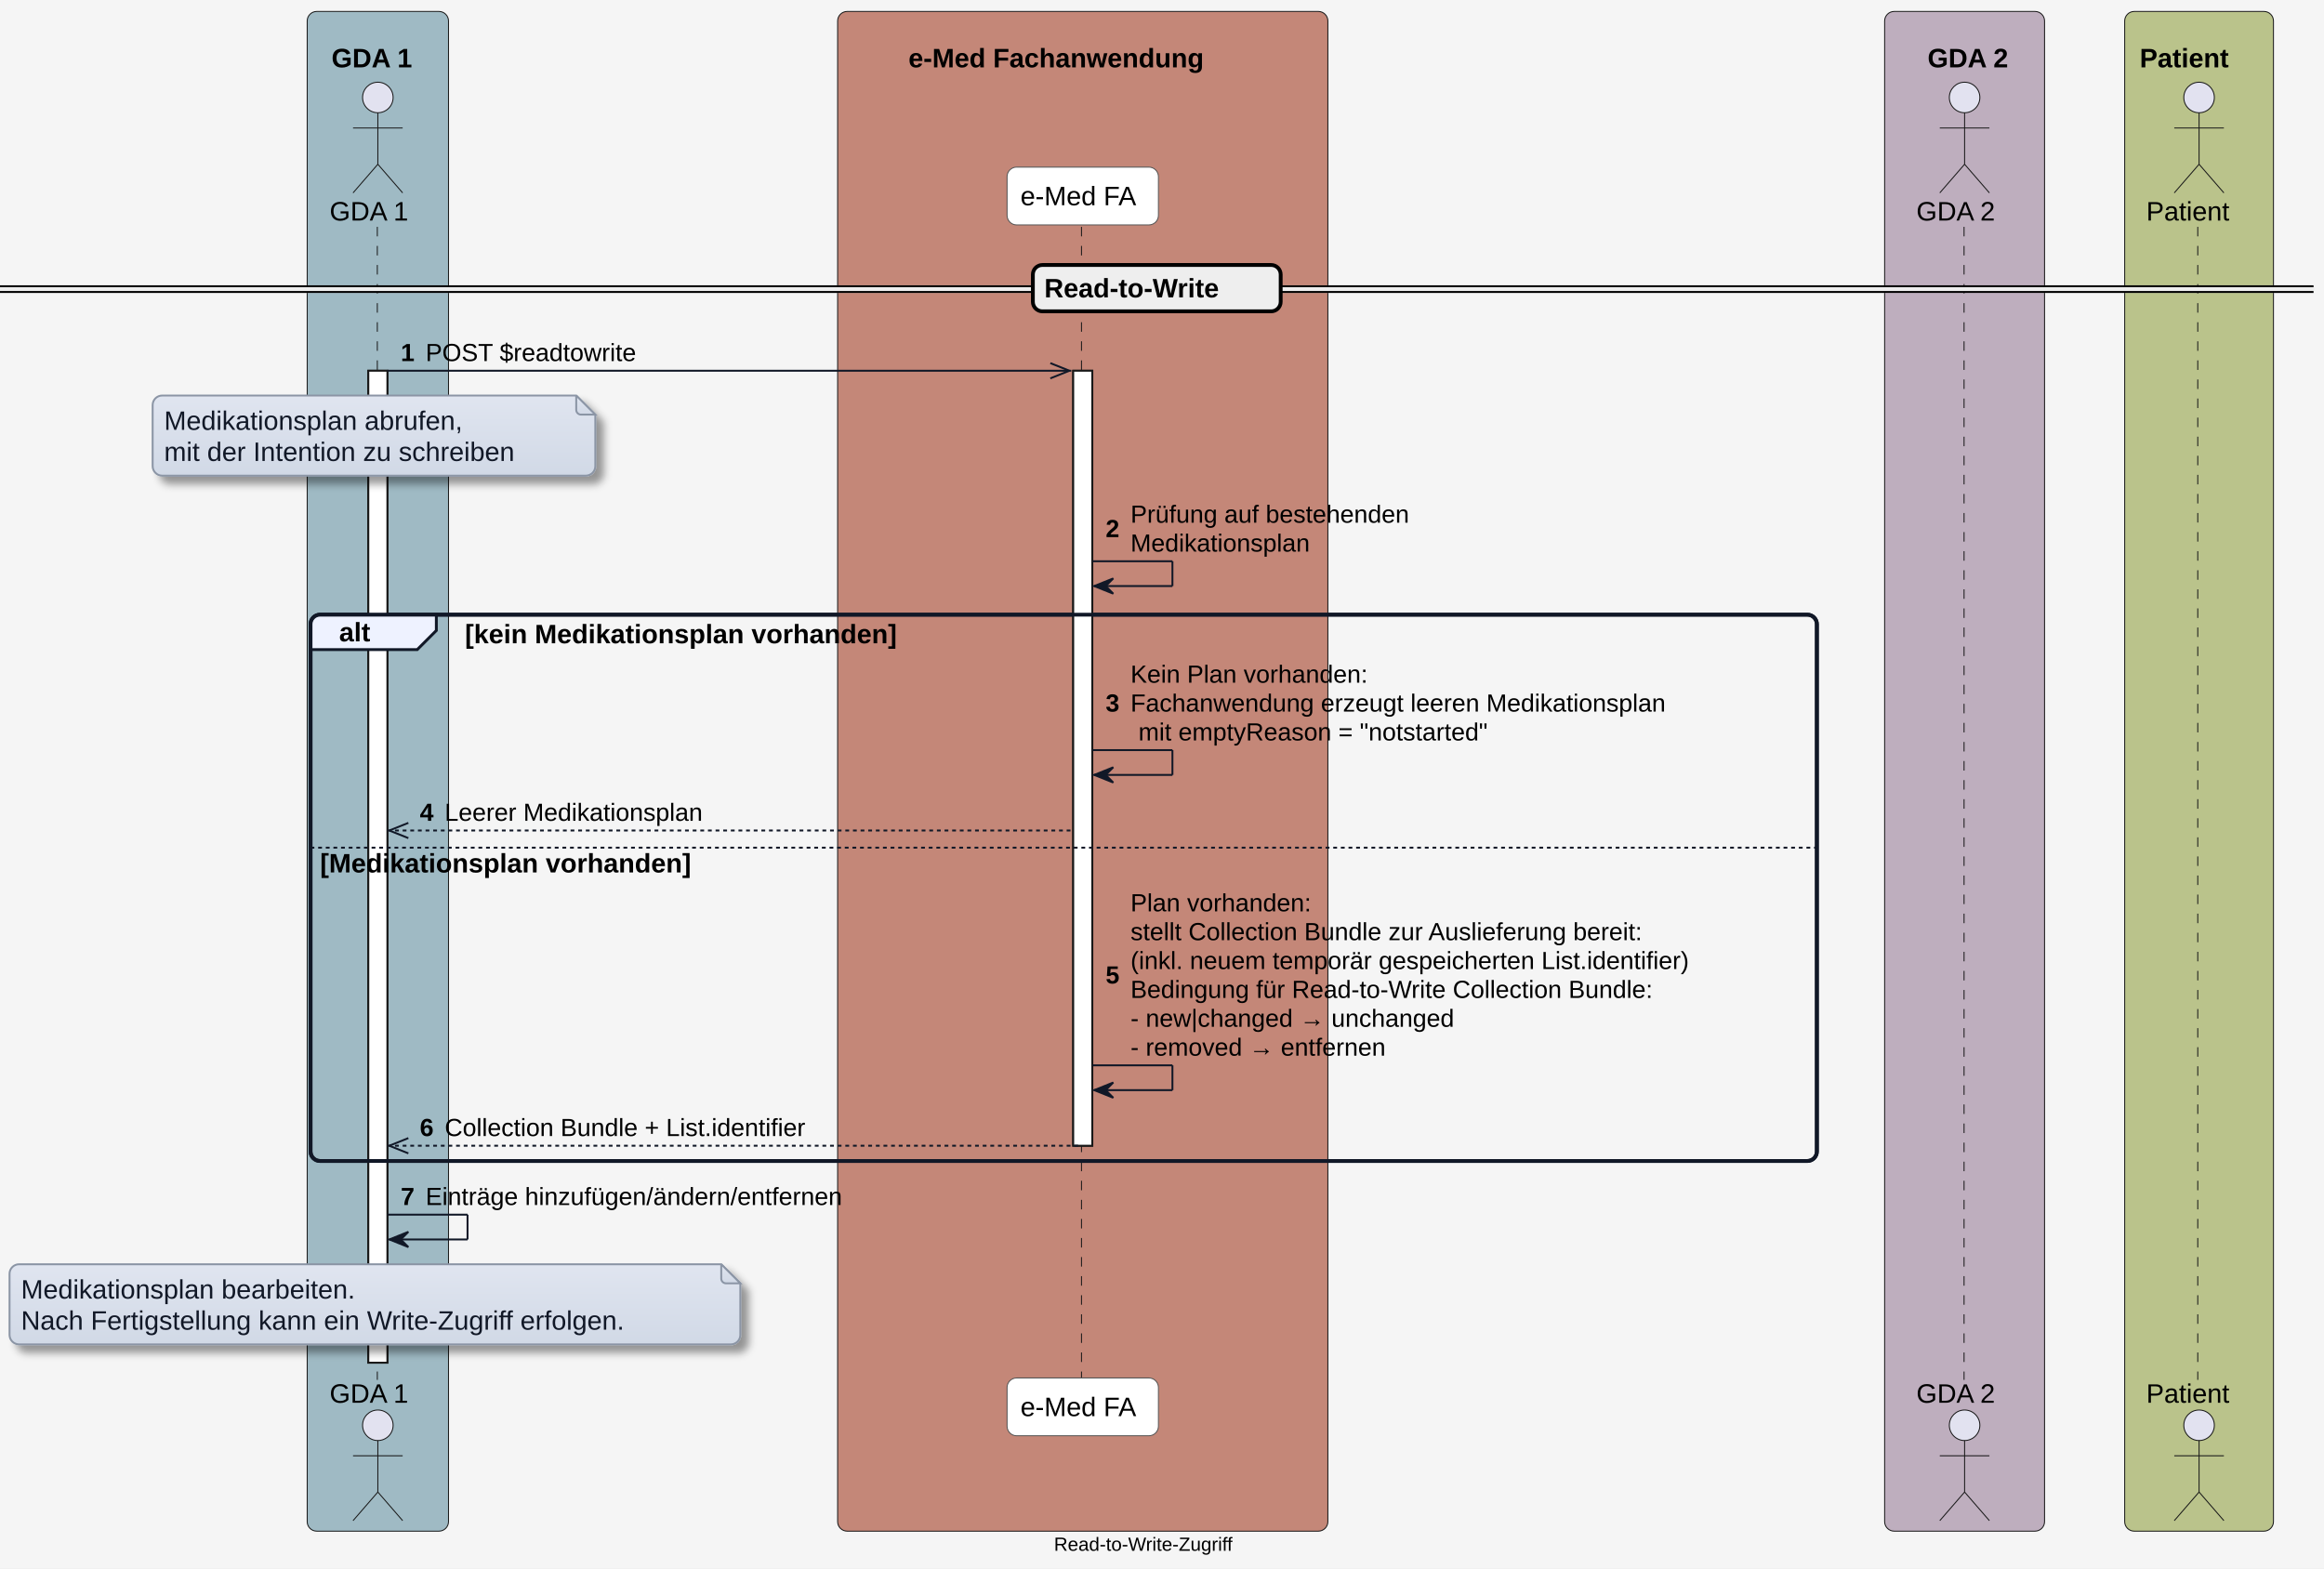
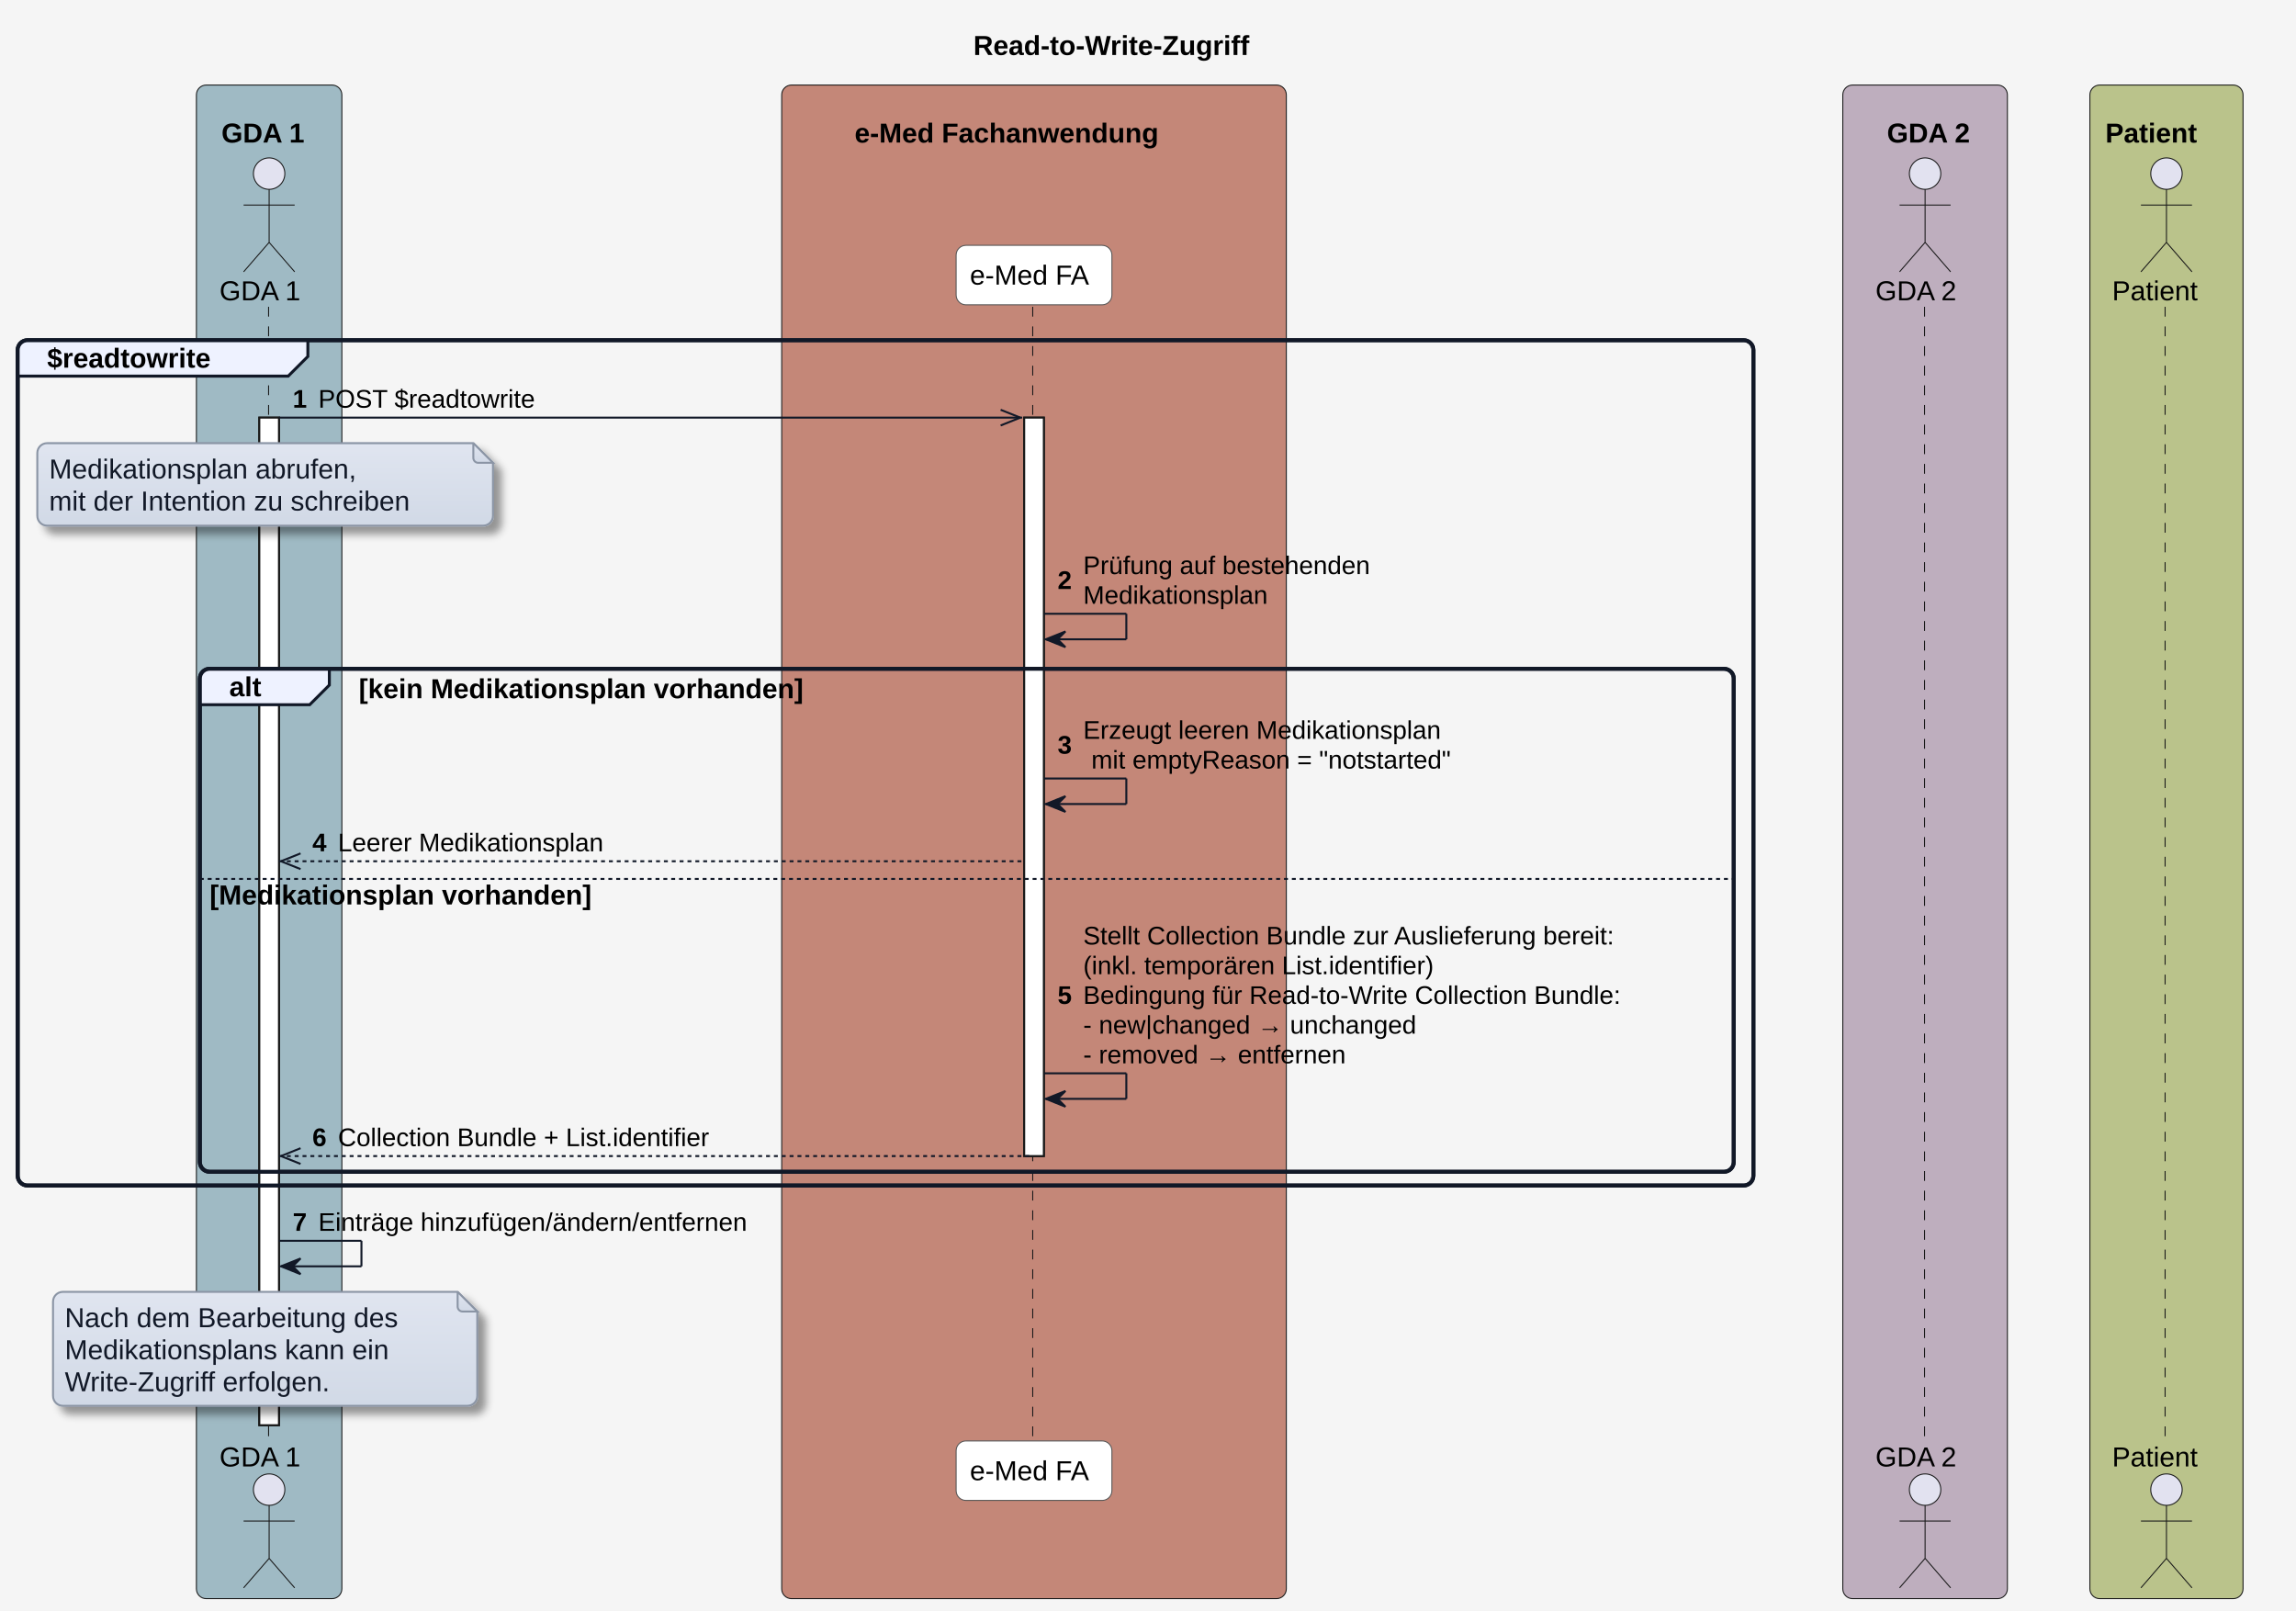
- <svg xmlns="http://www.w3.org/2000/svg" contentStyleType="text/css" data-diagram-type="SEQUENCE" height="822px" preserveAspectRatio="none" style="width:1218px;height:822px;background:#F5F5F5;" version="1.1" viewBox="0 0 1218 822" width="1218px" zoomAndPan="magnify">
+ <svg xmlns="http://www.w3.org/2000/svg" contentStyleType="text/css" data-diagram-type="SEQUENCE" height="820px" preserveAspectRatio="none" style="width:1169px;height:820px;background:#F5F5F5;" version="1.1" viewBox="0 0 1169 820" width="1169px" zoomAndPan="magnify">
  <defs>
-     <linearGradient id="gt5m93elnaaqz0" x1="50%" x2="50%" y1="0%" y2="100%">
+     <linearGradient id="gfy8c8g2wzhah0" x1="50%" x2="50%" y1="0%" y2="100%">
      <stop offset="0%" stop-color="#E0E5F0" />
      <stop offset="100%" stop-color="#D1D9E6" />
    </linearGradient>
-     <filter height="300%" id="ft5m93elnaaqz" width="300%" x="-1" y="-1">
+     <filter height="300%" id="ffy8c8g2wzhah" width="300%" x="-1" y="-1">
      <feGaussianBlur result="blurOut" stdDeviation="2" />
      <feColorMatrix in="blurOut" result="blurOut2" type="matrix" values="0 0 0 0 0 0 0 0 0 0 0 0 0 0 0 0 0 0 .4 0" />
      <feOffset dx="4" dy="4" in="blurOut2" result="blurOut3" />
      <feBlend in="SourceGraphic" in2="blurOut3" mode="normal" />
    </filter>
  </defs>
  <g>
-     <rect fill="#F5F5F5" height="822" style="stroke:none;stroke-width:1;" width="1218" x="0" y="0" />
-     <rect fill="#9FBAC4" height="796.555" rx="5" ry="5" style="stroke:#181818;stroke-width:0.5;" width="74.059" x="161" y="6" />
-     <text fill="#000000" font-family="'Arial'" font-size="14" font-weight="700" lengthAdjust="spacing" textLength="4.874" x="164" y="18.995"> </text>
-     <text fill="#000000" font-family="'Arial'" font-size="14" font-weight="700" lengthAdjust="spacing" textLength="48.562" x="173.748" y="35.292">GDA 1</text>
-     <rect fill="#C48778" height="796.555" rx="5" ry="5" style="stroke:#181818;stroke-width:0.5;" width="256.927" x="439.004" y="6" />
-     <text fill="#000000" font-family="'Arial'" font-size="14" font-weight="700" lengthAdjust="spacing" textLength="4.874" x="442.004" y="18.995"> </text>
-     <text fill="#000000" font-family="'Arial'" font-size="14" font-weight="700" lengthAdjust="spacing" textLength="182.69" x="476.122" y="35.292">e-Med Fachanwendung</text>
-     <rect fill="#BEAEBE" height="796.555" rx="5" ry="5" style="stroke:#181818;stroke-width:0.5;" width="83.807" x="987.734" y="6" />
-     <text fill="#000000" font-family="'Arial'" font-size="14" font-weight="700" lengthAdjust="spacing" textLength="4.874" x="990.734" y="18.995"> </text>
-     <text fill="#000000" font-family="'Arial'" font-size="14" font-weight="700" lengthAdjust="spacing" textLength="48.562" x="1010.23" y="35.292">GDA 2</text>
-     <rect fill="#BAC38B" height="796.555" rx="5" ry="5" style="stroke:#181818;stroke-width:0.5;" width="77.976" x="1113.541" y="6" />
-     <text fill="#000000" font-family="'Arial'" font-size="14" font-weight="700" lengthAdjust="spacing" textLength="4.874" x="1116.541" y="18.995"> </text>
-     <text fill="#000000" font-family="'Arial'" font-size="14" font-weight="700" lengthAdjust="spacing" textLength="57.353" x="1121.415" y="35.292">Patient</text>
+     <rect fill="#F5F5F5" height="820" style="stroke:none;stroke-width:1;" width="1169" x="0" y="0" />
+     <g class="title" data-source-line="1">
+       <text fill="#000000" font-family="'Arial'" font-size="14" font-weight="700" lengthAdjust="spacing" textLength="170.844" x="495.595" y="27.995">Read-to-Write-Zugriff</text>
+     </g>
+     <rect fill="#9FBAC4" height="770.586" rx="5" ry="5" style="stroke:#181818;stroke-width:0.5;" width="74.059" x="100" y="43.297" />
+     <text fill="#000000" font-family="'Arial'" font-size="14" font-weight="700" lengthAdjust="spacing" textLength="4.874" x="103" y="56.292"> </text>
+     <text fill="#000000" font-family="'Arial'" font-size="14" font-weight="700" lengthAdjust="spacing" textLength="48.562" x="112.748" y="72.589">GDA 1</text>
+     <rect fill="#C48778" height="770.586" rx="5" ry="5" style="stroke:#181818;stroke-width:0.5;" width="256.927" x="398.004" y="43.297" />
+     <text fill="#000000" font-family="'Arial'" font-size="14" font-weight="700" lengthAdjust="spacing" textLength="4.874" x="401.004" y="56.292"> </text>
+     <text fill="#000000" font-family="'Arial'" font-size="14" font-weight="700" lengthAdjust="spacing" textLength="182.69" x="435.122" y="72.589">e-Med Fachanwendung</text>
+     <rect fill="#BEAEBE" height="770.586" rx="5" ry="5" style="stroke:#181818;stroke-width:0.5;" width="83.807" x="938.252" y="43.297" />
+     <text fill="#000000" font-family="'Arial'" font-size="14" font-weight="700" lengthAdjust="spacing" textLength="4.874" x="941.252" y="56.292"> </text>
+     <text fill="#000000" font-family="'Arial'" font-size="14" font-weight="700" lengthAdjust="spacing" textLength="48.562" x="960.748" y="72.589">GDA 2</text>
+     <rect fill="#BAC38B" height="770.586" rx="5" ry="5" style="stroke:#181818;stroke-width:0.5;" width="77.976" x="1064.059" y="43.297" />
+     <text fill="#000000" font-family="'Arial'" font-size="14" font-weight="700" lengthAdjust="spacing" textLength="4.874" x="1067.059" y="56.292"> </text>
+     <text fill="#000000" font-family="'Arial'" font-size="14" font-weight="700" lengthAdjust="spacing" textLength="57.353" x="1071.933" y="72.589">Patient</text>
    <g>
-       <rect fill="#FFFFFF" height="519.938" style="stroke:#181818;stroke-width:1;" width="10" x="193.029" y="194.32" />
+       <rect fill="#FFFFFF" height="512.969" style="stroke:#181818;stroke-width:1;" width="10" x="132.029" y="212.617" />
    </g>
    <g>
-       <rect fill="#FFFFFF" height="406.211" style="stroke:#181818;stroke-width:1;" width="10" x="562.467" y="194.32" />
+       <rect fill="#FFFFFF" height="375.945" style="stroke:#181818;stroke-width:1;" width="10" x="521.467" y="212.617" />
    </g>
-     <rect fill="none" height="286.352" rx="5" ry="5" style="stroke:#111827;stroke-width:2;" width="789.467" x="162.748" y="322.18" />
-     <g class="participant-lifeline" data-entity-uid="part1" data-qualified-name="GDA_1" data-source-line="41" id="part1-lifeline">
+     <rect fill="none" height="430.375" rx="5" ry="5" style="stroke:#111827;stroke-width:2;" width="883.732" x="9" y="173.188" />
+     <rect fill="none" height="256.086" rx="5" ry="5" style="stroke:#111827;stroke-width:2;" width="780.985" x="101.748" y="340.477" />
+     <g class="participant-lifeline" data-entity-uid="part1" data-qualified-name="GDA_1" data-source-line="43" id="part1-lifeline">
      <g>
-         <rect fill="#000000" fill-opacity="0" height="604.367" width="8" x="194.029" y="118.891" />
-         <line style="stroke:#181818;stroke-width:0.5;stroke-dasharray:5,5;" x1="197.748" x2="197.748" y1="118.891" y2="723.258" />
+         <rect fill="#000000" fill-opacity="0" height="578.398" width="8" x="133.029" y="156.188" />
+         <line style="stroke:#181818;stroke-width:0.5;stroke-dasharray:5,5;" x1="136.748" x2="136.748" y1="156.188" y2="734.586" />
      </g>
    </g>
-     <g class="participant-lifeline" data-entity-uid="part2" data-qualified-name="eMed_FA" data-source-line="45" id="part2-lifeline">
+     <g class="participant-lifeline" data-entity-uid="part2" data-qualified-name="eMed_FA" data-source-line="47" id="part2-lifeline">
      <g>
-         <rect fill="#000000" fill-opacity="0" height="604.367" width="8" x="563.467" y="118.891" />
-         <line style="stroke:#181818;stroke-width:0.5;stroke-dasharray:5,5;" x1="566.805" x2="566.805" y1="118.891" y2="723.258" />
+         <rect fill="#000000" fill-opacity="0" height="578.398" width="8" x="522.467" y="156.188" />
+         <line style="stroke:#181818;stroke-width:0.5;stroke-dasharray:5,5;" x1="525.805" x2="525.805" y1="156.188" y2="734.586" />
      </g>
    </g>
-     <g class="participant-lifeline" data-entity-uid="part3" data-qualified-name="GDA_2" data-source-line="49" id="part3-lifeline">
+     <g class="participant-lifeline" data-entity-uid="part3" data-qualified-name="GDA_2" data-source-line="51" id="part3-lifeline">
      <g>
-         <rect fill="#000000" fill-opacity="0" height="604.367" width="8" x="1025.637" y="118.891" />
-         <line style="stroke:#181818;stroke-width:0.5;stroke-dasharray:5,5;" x1="1029.355" x2="1029.355" y1="118.891" y2="723.258" />
+         <rect fill="#000000" fill-opacity="0" height="578.398" width="8" x="976.155" y="156.188" />
+         <line style="stroke:#181818;stroke-width:0.5;stroke-dasharray:5,5;" x1="979.874" x2="979.874" y1="156.188" y2="734.586" />
      </g>
    </g>
-     <g class="participant-lifeline" data-entity-uid="part4" data-qualified-name="Patient" data-source-line="53" id="part4-lifeline">
+     <g class="participant-lifeline" data-entity-uid="part4" data-qualified-name="Patient" data-source-line="55" id="part4-lifeline">
      <g>
-         <rect fill="#000000" fill-opacity="0" height="604.367" width="8" x="1148.528" y="118.891" />
-         <line style="stroke:#181818;stroke-width:0.5;stroke-dasharray:5,5;" x1="1151.84" x2="1151.84" y1="118.891" y2="723.258" />
+         <rect fill="#000000" fill-opacity="0" height="578.398" width="8" x="1099.046" y="156.188" />
+         <line style="stroke:#181818;stroke-width:0.5;stroke-dasharray:5,5;" x1="1102.358" x2="1102.358" y1="156.188" y2="734.586" />
      </g>
    </g>
-     <g class="participant participant-head" data-entity-uid="part1" data-qualified-name="GDA_1" data-source-line="41" id="part1-head">
-       <text fill="#000000" font-family="'Arial'" font-size="14" lengthAdjust="spacing" textLength="44.563" x="172.748" y="115.589">GDA 1</text>
-       <ellipse cx="198.029" cy="51.094" fill="#E2E2F0" rx="8" ry="8" style="stroke:#181818;stroke-width:0.5;" />
-       <path d="M198.029,59.094 L198.029,86.094 M185.029,67.094 L211.029,67.094 M198.029,86.094 L185.029,101.094 M198.029,86.094 L211.029,101.094" fill="none" style="stroke:#181818;stroke-width:0.5;" />
+     <g class="participant participant-head" data-entity-uid="part1" data-qualified-name="GDA_1" data-source-line="43" id="part1-head">
+       <text fill="#000000" font-family="'Arial'" font-size="14" lengthAdjust="spacing" textLength="44.563" x="111.748" y="152.886">GDA 1</text>
+       <ellipse cx="137.029" cy="88.391" fill="#E2E2F0" rx="8" ry="8" style="stroke:#181818;stroke-width:0.5;" />
+       <path d="M137.029,96.391 L137.029,123.391 M124.029,104.391 L150.029,104.391 M137.029,123.391 L124.029,138.391 M137.029,123.391 L150.029,138.391" fill="none" style="stroke:#181818;stroke-width:0.5;" />
    </g>
-     <g class="participant participant-tail" data-entity-uid="part1" data-qualified-name="GDA_1" data-source-line="41" id="part1-tail">
-       <text fill="#000000" font-family="'Arial'" font-size="14" lengthAdjust="spacing" textLength="44.563" x="172.748" y="735.253">GDA 1</text>
-       <ellipse cx="198.029" cy="747.055" fill="#E2E2F0" rx="8" ry="8" style="stroke:#181818;stroke-width:0.5;" />
-       <path d="M198.029,755.055 L198.029,782.055 M185.029,763.055 L211.029,763.055 M198.029,782.055 L185.029,797.055 M198.029,782.055 L211.029,797.055" fill="none" style="stroke:#181818;stroke-width:0.5;" />
+     <g class="participant participant-tail" data-entity-uid="part1" data-qualified-name="GDA_1" data-source-line="43" id="part1-tail">
+       <text fill="#000000" font-family="'Arial'" font-size="14" lengthAdjust="spacing" textLength="44.563" x="111.748" y="746.581">GDA 1</text>
+       <ellipse cx="137.029" cy="758.383" fill="#E2E2F0" rx="8" ry="8" style="stroke:#181818;stroke-width:0.5;" />
+       <path d="M137.029,766.383 L137.029,793.383 M124.029,774.383 L150.029,774.383 M137.029,793.383 L124.029,808.383 M137.029,793.383 L150.029,808.383" fill="none" style="stroke:#181818;stroke-width:0.5;" />
    </g>
-     <g class="participant participant-head" data-entity-uid="part2" data-qualified-name="eMed_FA" data-source-line="45" id="part2-head">
-       <rect fill="#FFFFFF" height="30.297" rx="5" ry="5" style="stroke:#555555;stroke-width:0.5;" width="79.324" x="527.805" y="87.594" />
-       <text fill="#000000" font-family="'Arial'" font-size="14" lengthAdjust="spacing" textLength="65.324" x="534.805" y="107.589">e-Med FA</text>
+     <g class="participant participant-head" data-entity-uid="part2" data-qualified-name="eMed_FA" data-source-line="47" id="part2-head">
+       <rect fill="#FFFFFF" height="30.297" rx="5" ry="5" style="stroke:#555555;stroke-width:0.5;" width="79.324" x="486.805" y="124.891" />
+       <text fill="#000000" font-family="'Arial'" font-size="14" lengthAdjust="spacing" textLength="65.324" x="493.805" y="144.886">e-Med FA</text>
    </g>
-     <g class="participant participant-tail" data-entity-uid="part2" data-qualified-name="eMed_FA" data-source-line="45" id="part2-tail">
-       <rect fill="#FFFFFF" height="30.297" rx="5" ry="5" style="stroke:#555555;stroke-width:0.5;" width="79.324" x="527.805" y="722.258" />
-       <text fill="#000000" font-family="'Arial'" font-size="14" lengthAdjust="spacing" textLength="65.324" x="534.805" y="742.253">e-Med FA</text>
+     <g class="participant participant-tail" data-entity-uid="part2" data-qualified-name="eMed_FA" data-source-line="47" id="part2-tail">
+       <rect fill="#FFFFFF" height="30.297" rx="5" ry="5" style="stroke:#555555;stroke-width:0.5;" width="79.324" x="486.805" y="733.586" />
+       <text fill="#000000" font-family="'Arial'" font-size="14" lengthAdjust="spacing" textLength="65.324" x="493.805" y="753.581">e-Med FA</text>
    </g>
-     <g class="participant participant-head" data-entity-uid="part3" data-qualified-name="GDA_2" data-source-line="49" id="part3-head">
-       <text fill="#000000" font-family="'Arial'" font-size="14" lengthAdjust="spacing" textLength="44.563" x="1004.356" y="115.589">GDA 2</text>
-       <ellipse cx="1029.637" cy="51.094" fill="#E2E2F0" rx="8" ry="8" style="stroke:#181818;stroke-width:0.5;" />
-       <path d="M1029.637,59.094 L1029.637,86.094 M1016.637,67.094 L1042.637,67.094 M1029.637,86.094 L1016.637,101.094 M1029.637,86.094 L1042.637,101.094" fill="none" style="stroke:#181818;stroke-width:0.5;" />
+     <g class="participant participant-head" data-entity-uid="part3" data-qualified-name="GDA_2" data-source-line="51" id="part3-head">
+       <text fill="#000000" font-family="'Arial'" font-size="14" lengthAdjust="spacing" textLength="44.563" x="954.874" y="152.886">GDA 2</text>
+       <ellipse cx="980.155" cy="88.391" fill="#E2E2F0" rx="8" ry="8" style="stroke:#181818;stroke-width:0.5;" />
+       <path d="M980.155,96.391 L980.155,123.391 M967.155,104.391 L993.155,104.391 M980.155,123.391 L967.155,138.391 M980.155,123.391 L993.155,138.391" fill="none" style="stroke:#181818;stroke-width:0.5;" />
    </g>
-     <g class="participant participant-tail" data-entity-uid="part3" data-qualified-name="GDA_2" data-source-line="49" id="part3-tail">
-       <text fill="#000000" font-family="'Arial'" font-size="14" lengthAdjust="spacing" textLength="44.563" x="1004.356" y="735.253">GDA 2</text>
-       <ellipse cx="1029.637" cy="747.055" fill="#E2E2F0" rx="8" ry="8" style="stroke:#181818;stroke-width:0.5;" />
-       <path d="M1029.637,755.055 L1029.637,782.055 M1016.637,763.055 L1042.637,763.055 M1029.637,782.055 L1016.637,797.055 M1029.637,782.055 L1042.637,797.055" fill="none" style="stroke:#181818;stroke-width:0.5;" />
+     <g class="participant participant-tail" data-entity-uid="part3" data-qualified-name="GDA_2" data-source-line="51" id="part3-tail">
+       <text fill="#000000" font-family="'Arial'" font-size="14" lengthAdjust="spacing" textLength="44.563" x="954.874" y="746.581">GDA 2</text>
+       <ellipse cx="980.155" cy="758.383" fill="#E2E2F0" rx="8" ry="8" style="stroke:#181818;stroke-width:0.5;" />
+       <path d="M980.155,766.383 L980.155,793.383 M967.155,774.383 L993.155,774.383 M980.155,793.383 L967.155,808.383 M980.155,793.383 L993.155,808.383" fill="none" style="stroke:#181818;stroke-width:0.5;" />
    </g>
-     <g class="participant participant-head" data-entity-uid="part4" data-qualified-name="Patient" data-source-line="53" id="part4-head">
-       <text fill="#000000" font-family="'Arial'" font-size="14" lengthAdjust="spacing" textLength="49.376" x="1124.84" y="115.589">Patient</text>
-       <ellipse cx="1152.528" cy="51.094" fill="#E2E2F0" rx="8" ry="8" style="stroke:#181818;stroke-width:0.5;" />
-       <path d="M1152.528,59.094 L1152.528,86.094 M1139.528,67.094 L1165.528,67.094 M1152.528,86.094 L1139.528,101.094 M1152.528,86.094 L1165.528,101.094" fill="none" style="stroke:#181818;stroke-width:0.5;" />
+     <g class="participant participant-head" data-entity-uid="part4" data-qualified-name="Patient" data-source-line="55" id="part4-head">
+       <text fill="#000000" font-family="'Arial'" font-size="14" lengthAdjust="spacing" textLength="49.376" x="1075.358" y="152.886">Patient</text>
+       <ellipse cx="1103.046" cy="88.391" fill="#E2E2F0" rx="8" ry="8" style="stroke:#181818;stroke-width:0.5;" />
+       <path d="M1103.046,96.391 L1103.046,123.391 M1090.046,104.391 L1116.046,104.391 M1103.046,123.391 L1090.046,138.391 M1103.046,123.391 L1116.046,138.391" fill="none" style="stroke:#181818;stroke-width:0.5;" />
    </g>
-     <g class="participant participant-tail" data-entity-uid="part4" data-qualified-name="Patient" data-source-line="53" id="part4-tail">
-       <text fill="#000000" font-family="'Arial'" font-size="14" lengthAdjust="spacing" textLength="49.376" x="1124.84" y="735.253">Patient</text>
-       <ellipse cx="1152.528" cy="747.055" fill="#E2E2F0" rx="8" ry="8" style="stroke:#181818;stroke-width:0.5;" />
-       <path d="M1152.528,755.055 L1152.528,782.055 M1139.528,763.055 L1165.528,763.055 M1152.528,782.055 L1139.528,797.055 M1152.528,782.055 L1165.528,797.055" fill="none" style="stroke:#181818;stroke-width:0.5;" />
+     <g class="participant participant-tail" data-entity-uid="part4" data-qualified-name="Patient" data-source-line="55" id="part4-tail">
+       <text fill="#000000" font-family="'Arial'" font-size="14" lengthAdjust="spacing" textLength="49.376" x="1075.358" y="746.581">Patient</text>
+       <ellipse cx="1103.046" cy="758.383" fill="#E2E2F0" rx="8" ry="8" style="stroke:#181818;stroke-width:0.5;" />
+       <path d="M1103.046,766.383 L1103.046,793.383 M1090.046,774.383 L1116.046,774.383 M1103.046,793.383 L1090.046,808.383 M1103.046,793.383 L1116.046,808.383" fill="none" style="stroke:#181818;stroke-width:0.5;" />
    </g>
    <g>
-       <rect fill="#FFFFFF" height="519.938" style="stroke:#181818;stroke-width:1;" width="10" x="193.029" y="194.32" />
+       <rect fill="#FFFFFF" height="512.969" style="stroke:#181818;stroke-width:1;" width="10" x="132.029" y="212.617" />
    </g>
    <g>
-       <rect fill="#FFFFFF" height="406.211" style="stroke:#181818;stroke-width:1;" width="10" x="562.467" y="194.32" />
+       <rect fill="#FFFFFF" height="375.945" style="stroke:#181818;stroke-width:1;" width="10" x="521.467" y="212.617" />
    </g>
-     <rect fill="#EEEEEE" height="3" rx="5" ry="5" style="stroke:#EEEEEE;stroke-width:1;" width="1212.516" x="0" y="150.039" />
-     <line style="stroke:#000000;stroke-width:1;" x1="0" x2="1212.516" y1="150.039" y2="150.039" />
-     <line style="stroke:#000000;stroke-width:1;" x1="0" x2="1212.516" y1="153.039" y2="153.039" />
-     <rect fill="#EEEEEE" height="24.297" rx="5" ry="5" style="stroke:#000000;stroke-width:2;" width="129.883" x="541.317" y="138.891" />
-     <text fill="#000000" font-family="'Arial'" font-size="14" font-weight="700" lengthAdjust="spacing" textLength="111.009" x="547.317" y="155.886">Read-to-Write</text>
-     <g class="message" data-entity-1="part1" data-entity-2="part2" data-source-line="62" id="msg1">
-       <line style="stroke:#111827;stroke-width:1;" x1="560.467" x2="550.467" y1="194.32" y2="190.32" />
-       <line style="stroke:#111827;stroke-width:1;" x1="560.467" x2="550.467" y1="194.32" y2="198.32" />
-       <line style="stroke:#111827;stroke-width:1;" x1="203.029" x2="561.467" y1="194.32" y2="194.32" />
-       <text fill="#000000" font-family="'Arial'" font-size="13" font-weight="700" lengthAdjust="spacing" textLength="9.045" x="210.029" y="189.254">1</text>
-       <text fill="#000000" font-family="'Arial'" font-size="13" lengthAdjust="spacing" textLength="121.964" x="223.075" y="189.254">POST $readtowrite</text>
+     <path d="M14,173.188 L156.744,173.188 L156.744,181.484 L146.744,191.484 L9,191.484 L9,178.188 A5,5 0 0 1 14,173.188" fill="#EEF2FF" style="stroke:#111827;stroke-width:1.5;" />
+     <rect fill="none" height="430.375" rx="5" ry="5" style="stroke:#111827;stroke-width:2;" width="883.732" x="9" y="173.188" />
+     <text fill="#000000" font-family="'Arial'" font-size="14" font-weight="700" lengthAdjust="spacing" textLength="102.744" x="24" y="187.183">$readtowrite</text>
+     <g class="message" data-entity-1="part1" data-entity-2="part2" data-source-line="64" id="msg1">
+       <line style="stroke:#111827;stroke-width:1;" x1="519.467" x2="509.467" y1="212.617" y2="208.617" />
+       <line style="stroke:#111827;stroke-width:1;" x1="519.467" x2="509.467" y1="212.617" y2="216.617" />
+       <line style="stroke:#111827;stroke-width:1;" x1="142.029" x2="520.467" y1="212.617" y2="212.617" />
+       <text fill="#000000" font-family="'Arial'" font-size="13" font-weight="700" lengthAdjust="spacing" textLength="9.045" x="149.029" y="207.551">1</text>
+       <text fill="#000000" font-family="'Arial'" font-size="13" lengthAdjust="spacing" textLength="121.964" x="162.075" y="207.551">POST $readtowrite</text>
    </g>
-     <path d="M80,212.32 L80,244.32 A5,5 0 0 0 85,249.32 L307,249.32 A5,5 0 0 0 312,244.32 L312,217.32 L302,207.32 L85,207.32 A5,5 0 0 0 80,212.32" fill="url(#gt5m93elnaaqz0)" filter="url(#ft5m93elnaaqz)" style="stroke:#8B95A5;stroke-width:1;" />
-     <path d="M302,207.32 L302,214.82 A2.5,2.5 0 0 0 304.5,217.32 L312,217.32 L302,207.32" fill="url(#gt5m93elnaaqz0)" style="stroke:#8B95A5;stroke-width:1;" />
-     <text fill="#111827" font-family="'Arial'" font-size="14" lengthAdjust="spacing" textLength="177.905" x="86" y="225.315">Medikationsplan abrufen,</text>
-     <text fill="#111827" font-family="'Arial'" font-size="14" lengthAdjust="spacing" textLength="211.586" x="86" y="241.612">mit der Intention zu schreiben</text>
-     <g class="message" data-entity-1="part2" data-entity-2="part2" data-source-line="71" id="msg2">
-       <line style="stroke:#111827;stroke-width:1;" x1="572.467" x2="614.467" y1="294.18" y2="294.18" />
-       <line style="stroke:#111827;stroke-width:1;" x1="614.467" x2="614.467" y1="294.18" y2="307.18" />
-       <line style="stroke:#111827;stroke-width:1;" x1="573.467" x2="614.467" y1="307.18" y2="307.18" />
-       <polygon fill="#111827" points="583.467,303.18,573.467,307.18,583.467,311.18,579.467,307.18" style="stroke:#111827;stroke-width:1;" />
-       <text fill="#000000" font-family="'Arial'" font-size="13" font-weight="700" lengthAdjust="spacing" textLength="9.045" x="579.467" y="281.547">2</text>
-       <text fill="#000000" font-family="'Arial'" font-size="13" lengthAdjust="spacing" textLength="164.861" x="592.513" y="273.981">Prüfung auf bestehenden</text>
-       <text fill="#000000" font-family="'Arial'" font-size="13" lengthAdjust="spacing" textLength="106.317" x="592.513" y="289.114">Medikationsplan</text>
+     <path d="M19,230.617 L19,262.617 A5,5 0 0 0 24,267.617 L246,267.617 A5,5 0 0 0 251,262.617 L251,235.617 L241,225.617 L24,225.617 A5,5 0 0 0 19,230.617" fill="url(#gfy8c8g2wzhah0)" filter="url(#ffy8c8g2wzhah)" style="stroke:#8B95A5;stroke-width:1;" />
+     <path d="M241,225.617 L241,233.117 A2.5,2.5 0 0 0 243.5,235.617 L251,235.617 L241,225.617" fill="url(#gfy8c8g2wzhah0)" style="stroke:#8B95A5;stroke-width:1;" />
+     <text fill="#111827" font-family="'Arial'" font-size="14" lengthAdjust="spacing" textLength="177.905" x="25" y="243.612">Medikationsplan abrufen,</text>
+     <text fill="#111827" font-family="'Arial'" font-size="14" lengthAdjust="spacing" textLength="211.586" x="25" y="259.909">mit der Intention zu schreiben</text>
+     <g class="message" data-entity-1="part2" data-entity-2="part2" data-source-line="73" id="msg2">
+       <line style="stroke:#111827;stroke-width:1;" x1="531.467" x2="573.467" y1="312.477" y2="312.477" />
+       <line style="stroke:#111827;stroke-width:1;" x1="573.467" x2="573.467" y1="312.477" y2="325.477" />
+       <line style="stroke:#111827;stroke-width:1;" x1="532.467" x2="573.467" y1="325.477" y2="325.477" />
+       <polygon fill="#111827" points="542.467,321.477,532.467,325.477,542.467,329.477,538.467,325.477" style="stroke:#111827;stroke-width:1;" />
+       <text fill="#000000" font-family="'Arial'" font-size="13" font-weight="700" lengthAdjust="spacing" textLength="9.045" x="538.467" y="299.844">2</text>
+       <text fill="#000000" font-family="'Arial'" font-size="13" lengthAdjust="spacing" textLength="164.861" x="551.513" y="292.278">Prüfung auf bestehenden</text>
+       <text fill="#000000" font-family="'Arial'" font-size="13" lengthAdjust="spacing" textLength="106.317" x="551.513" y="307.411">Medikationsplan</text>
    </g>
-     <path d="M167.748,322.18 L228.686,322.18 L228.686,330.477 L218.686,340.477 L162.748,340.477 L162.748,327.18 A5,5 0 0 1 167.748,322.18" fill="#EEF2FF" style="stroke:#111827;stroke-width:1.5;" />
-     <rect fill="none" height="286.352" rx="5" ry="5" style="stroke:#111827;stroke-width:2;" width="789.467" x="162.748" y="322.18" />
-     <text fill="#000000" font-family="'Arial'" font-size="14" font-weight="700" lengthAdjust="spacing" textLength="20.939" x="177.748" y="336.175">alt</text>
-     <text fill="#000000" font-family="'Arial'" font-size="14" font-weight="700" lengthAdjust="spacing" textLength="271.277" x="243.686" y="337.175">[kein Medikationsplan vorhanden]</text>
-     <g class="message" data-entity-1="part2" data-entity-2="part2" data-source-line="74" id="msg3">
-       <line style="stroke:#111827;stroke-width:1;" x1="572.467" x2="614.467" y1="393.172" y2="393.172" />
-       <line style="stroke:#111827;stroke-width:1;" x1="614.467" x2="614.467" y1="393.172" y2="406.172" />
-       <line style="stroke:#111827;stroke-width:1;" x1="573.467" x2="614.467" y1="406.172" y2="406.172" />
-       <polygon fill="#111827" points="583.467,402.172,573.467,406.172,583.467,410.172,579.467,406.172" style="stroke:#111827;stroke-width:1;" />
-       <text fill="#000000" font-family="'Arial'" font-size="13" font-weight="700" lengthAdjust="spacing" textLength="9.045" x="579.467" y="372.973">3</text>
-       <text fill="#000000" font-family="'Arial'" font-size="13" lengthAdjust="spacing" textLength="138.601" x="592.513" y="357.84">Kein Plan vorhanden:</text>
-       <text fill="#000000" font-family="'Arial'" font-size="13" lengthAdjust="spacing" textLength="316.545" x="592.513" y="372.973">Fachanwendung erzeugt leeren Medikationsplan</text>
-       <text fill="#000000" font-family="'Arial'" font-size="13" lengthAdjust="spacing" textLength="214.106" x="596.645" y="388.106">mit emptyReason = "notstarted"</text>
+     <path d="M106.748,340.477 L167.686,340.477 L167.686,348.773 L157.686,358.773 L101.748,358.773 L101.748,345.477 A5,5 0 0 1 106.748,340.477" fill="#EEF2FF" style="stroke:#111827;stroke-width:1.5;" />
+     <rect fill="none" height="256.086" rx="5" ry="5" style="stroke:#111827;stroke-width:2;" width="780.985" x="101.748" y="340.477" />
+     <text fill="#000000" font-family="'Arial'" font-size="14" font-weight="700" lengthAdjust="spacing" textLength="20.939" x="116.748" y="354.472">alt</text>
+     <text fill="#000000" font-family="'Arial'" font-size="14" font-weight="700" lengthAdjust="spacing" textLength="271.277" x="182.686" y="355.472">[kein Medikationsplan vorhanden]</text>
+     <g class="message" data-entity-1="part2" data-entity-2="part2" data-source-line="76" id="msg3">
+       <line style="stroke:#111827;stroke-width:1;" x1="531.467" x2="573.467" y1="396.336" y2="396.336" />
+       <line style="stroke:#111827;stroke-width:1;" x1="573.467" x2="573.467" y1="396.336" y2="409.336" />
+       <line style="stroke:#111827;stroke-width:1;" x1="532.467" x2="573.467" y1="409.336" y2="409.336" />
+       <polygon fill="#111827" points="542.467,405.336,532.467,409.336,542.467,413.336,538.467,409.336" style="stroke:#111827;stroke-width:1;" />
+       <text fill="#000000" font-family="'Arial'" font-size="13" font-weight="700" lengthAdjust="spacing" textLength="9.045" x="538.467" y="383.704">3</text>
+       <text fill="#000000" font-family="'Arial'" font-size="13" lengthAdjust="spacing" textLength="205.74" x="551.513" y="376.137">Erzeugt leeren Medikationsplan</text>
+       <text fill="#000000" font-family="'Arial'" font-size="13" lengthAdjust="spacing" textLength="214.106" x="555.645" y="391.27">mit emptyReason = "notstarted"</text>
    </g>
-     <g class="message" data-entity-1="part2" data-entity-2="part1" data-source-line="75" id="msg4">
-       <line style="stroke:#111827;stroke-width:1;" x1="204.029" x2="214.029" y1="435.305" y2="431.305" />
-       <line style="stroke:#111827;stroke-width:1;" x1="204.029" x2="214.029" y1="435.305" y2="439.305" />
-       <line style="stroke:#111827;stroke-width:1;stroke-dasharray:2,2;" x1="203.029" x2="561.467" y1="435.305" y2="435.305" />
-       <text fill="#000000" font-family="'Arial'" font-size="13" font-weight="700" lengthAdjust="spacing" textLength="9.045" x="220.029" y="430.239">4</text>
-       <text fill="#000000" font-family="'Arial'" font-size="13" lengthAdjust="spacing" textLength="152.375" x="233.075" y="430.239">Leerer Medikationsplan</text>
+     <g class="message" data-entity-1="part2" data-entity-2="part1" data-source-line="77" id="msg4">
+       <line style="stroke:#111827;stroke-width:1;" x1="143.029" x2="153.029" y1="438.469" y2="434.469" />
+       <line style="stroke:#111827;stroke-width:1;" x1="143.029" x2="153.029" y1="438.469" y2="442.469" />
+       <line style="stroke:#111827;stroke-width:1;stroke-dasharray:2,2;" x1="142.029" x2="520.467" y1="438.469" y2="438.469" />
+       <text fill="#000000" font-family="'Arial'" font-size="13" font-weight="700" lengthAdjust="spacing" textLength="9.045" x="159.029" y="433.403">4</text>
+       <text fill="#000000" font-family="'Arial'" font-size="13" lengthAdjust="spacing" textLength="152.375" x="172.075" y="433.403">Leerer Medikationsplan</text>
    </g>
-     <line style="stroke:#111827;stroke-width:1;stroke-dasharray:2,2;" x1="162.748" x2="952.214" y1="444.305" y2="444.305" />
-     <text fill="#000000" font-family="'Arial'" font-size="14" font-weight="700" lengthAdjust="spacing" textLength="232.832" x="167.748" y="457.3">[Medikationsplan vorhanden]</text>
-     <g class="message" data-entity-1="part2" data-entity-2="part2" data-source-line="78" id="msg5">
-       <line style="stroke:#111827;stroke-width:1;" x1="572.467" x2="614.467" y1="558.398" y2="558.398" />
-       <line style="stroke:#111827;stroke-width:1;" x1="614.467" x2="614.467" y1="558.398" y2="571.398" />
-       <line style="stroke:#111827;stroke-width:1;" x1="573.467" x2="614.467" y1="571.398" y2="571.398" />
-       <polygon fill="#111827" points="583.467,567.398,573.467,571.398,583.467,575.398,579.467,571.398" style="stroke:#111827;stroke-width:1;" />
-       <text fill="#000000" font-family="'Arial'" font-size="13" font-weight="700" lengthAdjust="spacing" textLength="9.045" x="579.467" y="515.5">5</text>
-       <text fill="#000000" font-family="'Arial'" font-size="13" lengthAdjust="spacing" textLength="106.095" x="592.513" y="477.668">Plan vorhanden:</text>
-       <text fill="#000000" font-family="'Arial'" font-size="13" lengthAdjust="spacing" textLength="307.277" x="592.513" y="492.801">stellt Collection Bundle zur Auslieferung bereit:</text>
-       <text fill="#000000" font-family="'Arial'" font-size="13" lengthAdjust="spacing" textLength="337.702" x="592.513" y="507.934">(inkl. neuem temporär gespeicherten List.identifier)</text>
-       <text fill="#000000" font-family="'Arial'" font-size="13" lengthAdjust="spacing" textLength="309.22" x="592.513" y="523.067">Bedingung für Read-to-Write Collection Bundle:</text>
-       <text fill="#000000" font-family="'Arial'" font-size="13" lengthAdjust="spacing" textLength="187.897" x="592.513" y="538.2">- new|changed → unchanged</text>
-       <text fill="#000000" font-family="'Arial'" font-size="13" lengthAdjust="spacing" textLength="149.614" x="592.513" y="553.332">- removed → entfernen</text>
+     <line style="stroke:#111827;stroke-width:1;stroke-dasharray:2,2;" x1="101.748" x2="882.732" y1="447.469" y2="447.469" />
+     <text fill="#000000" font-family="'Arial'" font-size="14" font-weight="700" lengthAdjust="spacing" textLength="232.832" x="106.748" y="460.464">[Medikationsplan vorhanden]</text>
+     <g class="message" data-entity-1="part2" data-entity-2="part2" data-source-line="80" id="msg5">
+       <line style="stroke:#111827;stroke-width:1;" x1="531.467" x2="573.467" y1="546.43" y2="546.43" />
+       <line style="stroke:#111827;stroke-width:1;" x1="573.467" x2="573.467" y1="546.43" y2="559.43" />
+       <line style="stroke:#111827;stroke-width:1;" x1="532.467" x2="573.467" y1="559.43" y2="559.43" />
+       <polygon fill="#111827" points="542.467,555.43,532.467,559.43,542.467,563.43,538.467,559.43" style="stroke:#111827;stroke-width:1;" />
+       <text fill="#000000" font-family="'Arial'" font-size="13" font-weight="700" lengthAdjust="spacing" textLength="9.045" x="538.467" y="511.098">5</text>
+       <text fill="#000000" font-family="'Arial'" font-size="13" lengthAdjust="spacing" textLength="308.756" x="551.513" y="480.832">Stellt Collection Bundle zur Auslieferung bereit:</text>
+       <text fill="#000000" font-family="'Arial'" font-size="13" lengthAdjust="spacing" textLength="207.587" x="551.513" y="495.965">(inkl. temporären List.identifier)</text>
+       <text fill="#000000" font-family="'Arial'" font-size="13" lengthAdjust="spacing" textLength="309.22" x="551.513" y="511.098">Bedingung für Read-to-Write Collection Bundle:</text>
+       <text fill="#000000" font-family="'Arial'" font-size="13" lengthAdjust="spacing" textLength="187.897" x="551.513" y="526.231">- new|changed → unchanged</text>
+       <text fill="#000000" font-family="'Arial'" font-size="13" lengthAdjust="spacing" textLength="149.614" x="551.513" y="541.364">- removed → entfernen</text>
    </g>
-     <g class="message" data-entity-1="part2" data-entity-2="part1" data-source-line="79" id="msg6">
-       <line style="stroke:#111827;stroke-width:1;" x1="204.029" x2="214.029" y1="600.531" y2="596.531" />
-       <line style="stroke:#111827;stroke-width:1;" x1="204.029" x2="214.029" y1="600.531" y2="604.531" />
-       <line style="stroke:#111827;stroke-width:1;stroke-dasharray:2,2;" x1="203.029" x2="566.467" y1="600.531" y2="600.531" />
-       <text fill="#000000" font-family="'Arial'" font-size="13" font-weight="700" lengthAdjust="spacing" textLength="9.045" x="220.029" y="595.465">6</text>
-       <text fill="#000000" font-family="'Arial'" font-size="13" lengthAdjust="spacing" textLength="218.048" x="233.075" y="595.465">Collection Bundle + List.identifier</text>
+     <g class="message" data-entity-1="part2" data-entity-2="part1" data-source-line="81" id="msg6">
+       <line style="stroke:#111827;stroke-width:1;" x1="143.029" x2="153.029" y1="588.562" y2="584.562" />
+       <line style="stroke:#111827;stroke-width:1;" x1="143.029" x2="153.029" y1="588.562" y2="592.562" />
+       <line style="stroke:#111827;stroke-width:1;stroke-dasharray:2,2;" x1="142.029" x2="525.467" y1="588.562" y2="588.562" />
+       <text fill="#000000" font-family="'Arial'" font-size="13" font-weight="700" lengthAdjust="spacing" textLength="9.045" x="159.029" y="583.497">6</text>
+       <text fill="#000000" font-family="'Arial'" font-size="13" lengthAdjust="spacing" textLength="218.048" x="172.075" y="583.497">Collection Bundle + List.identifier</text>
    </g>
-     <g class="message" data-entity-1="part1" data-entity-2="part1" data-source-line="83" id="msg7">
-       <line style="stroke:#111827;stroke-width:1;" x1="203.029" x2="245.029" y1="636.664" y2="636.664" />
-       <line style="stroke:#111827;stroke-width:1;" x1="245.029" x2="245.029" y1="636.664" y2="649.664" />
-       <line style="stroke:#111827;stroke-width:1;" x1="204.029" x2="245.029" y1="649.664" y2="649.664" />
-       <polygon fill="#111827" points="214.029,645.664,204.029,649.664,214.029,653.664,210.029,649.664" style="stroke:#111827;stroke-width:1;" />
-       <text fill="#000000" font-family="'Arial'" font-size="13" font-weight="700" lengthAdjust="spacing" textLength="9.045" x="210.029" y="631.598">7</text>
-       <text fill="#000000" font-family="'Arial'" font-size="13" lengthAdjust="spacing" textLength="249.844" x="223.075" y="631.598">Einträge hinzufügen/ändern/entfernen</text>
+     <g class="message" data-entity-1="part1" data-entity-2="part1" data-source-line="87" id="msg7">
+       <line style="stroke:#111827;stroke-width:1;" x1="142.029" x2="184.029" y1="631.695" y2="631.695" />
+       <line style="stroke:#111827;stroke-width:1;" x1="184.029" x2="184.029" y1="631.695" y2="644.695" />
+       <line style="stroke:#111827;stroke-width:1;" x1="143.029" x2="184.029" y1="644.695" y2="644.695" />
+       <polygon fill="#111827" points="153.029,640.695,143.029,644.695,153.029,648.695,149.029,644.695" style="stroke:#111827;stroke-width:1;" />
+       <text fill="#000000" font-family="'Arial'" font-size="13" font-weight="700" lengthAdjust="spacing" textLength="9.045" x="149.029" y="626.629">7</text>
+       <text fill="#000000" font-family="'Arial'" font-size="13" lengthAdjust="spacing" textLength="249.844" x="162.075" y="626.629">Einträge hinzufügen/ändern/entfernen</text>
    </g>
-     <path d="M5,667.664 L5,699.664 A5,5 0 0 0 10,704.664 L383,704.664 A5,5 0 0 0 388,699.664 L388,672.664 L378,662.664 L10,662.664 A5,5 0 0 0 5,667.664" fill="url(#gt5m93elnaaqz0)" filter="url(#ft5m93elnaaqz)" style="stroke:#8B95A5;stroke-width:1;" />
-     <path d="M378,662.664 L378,670.164 A2.5,2.5 0 0 0 380.5,672.664 L388,672.664 L378,662.664" fill="url(#gt5m93elnaaqz0)" style="stroke:#8B95A5;stroke-width:1;" />
-     <text fill="#111827" font-family="'Arial'" font-size="14" lengthAdjust="spacing" textLength="199.596" x="11" y="680.659">Medikationsplan bearbeiten.</text>
-     <text fill="#111827" font-family="'Arial'" font-size="14" lengthAdjust="spacing" textLength="362.25" x="11" y="696.956">Nach Fertigstellung kann ein Write-Zugriff erfolgen.</text>
-     <g class="footer" data-source-line="90">
-       <text fill="#000000" font-family="'Arial'" font-size="10" lengthAdjust="spacing" textLength="106.758" x="552.379" y="812.837">Read-to-Write-Zugriff</text>
-     </g>
+     <path d="M27,662.695 L27,710.695 A5,5 0 0 0 32,715.695 L238,715.695 A5,5 0 0 0 243,710.695 L243,667.695 L233,657.695 L32,657.695 A5,5 0 0 0 27,662.695" fill="url(#gfy8c8g2wzhah0)" filter="url(#ffy8c8g2wzhah)" style="stroke:#8B95A5;stroke-width:1;" />
+     <path d="M233,657.695 L233,665.195 A2.5,2.5 0 0 0 235.5,667.695 L243,667.695 L233,657.695" fill="url(#gfy8c8g2wzhah0)" style="stroke:#8B95A5;stroke-width:1;" />
+     <text fill="#111827" font-family="'Arial'" font-size="14" lengthAdjust="spacing" textLength="190.969" x="33" y="675.69">Nach dem Bearbeitung des</text>
+     <text fill="#111827" font-family="'Arial'" font-size="14" lengthAdjust="spacing" textLength="186.498" x="33" y="691.987">Medikationsplans kann ein</text>
+     <text fill="#111827" font-family="'Arial'" font-size="14" lengthAdjust="spacing" textLength="156.523" x="33" y="708.284">Write-Zugriff erfolgen.</text>
  </g>
</svg>
